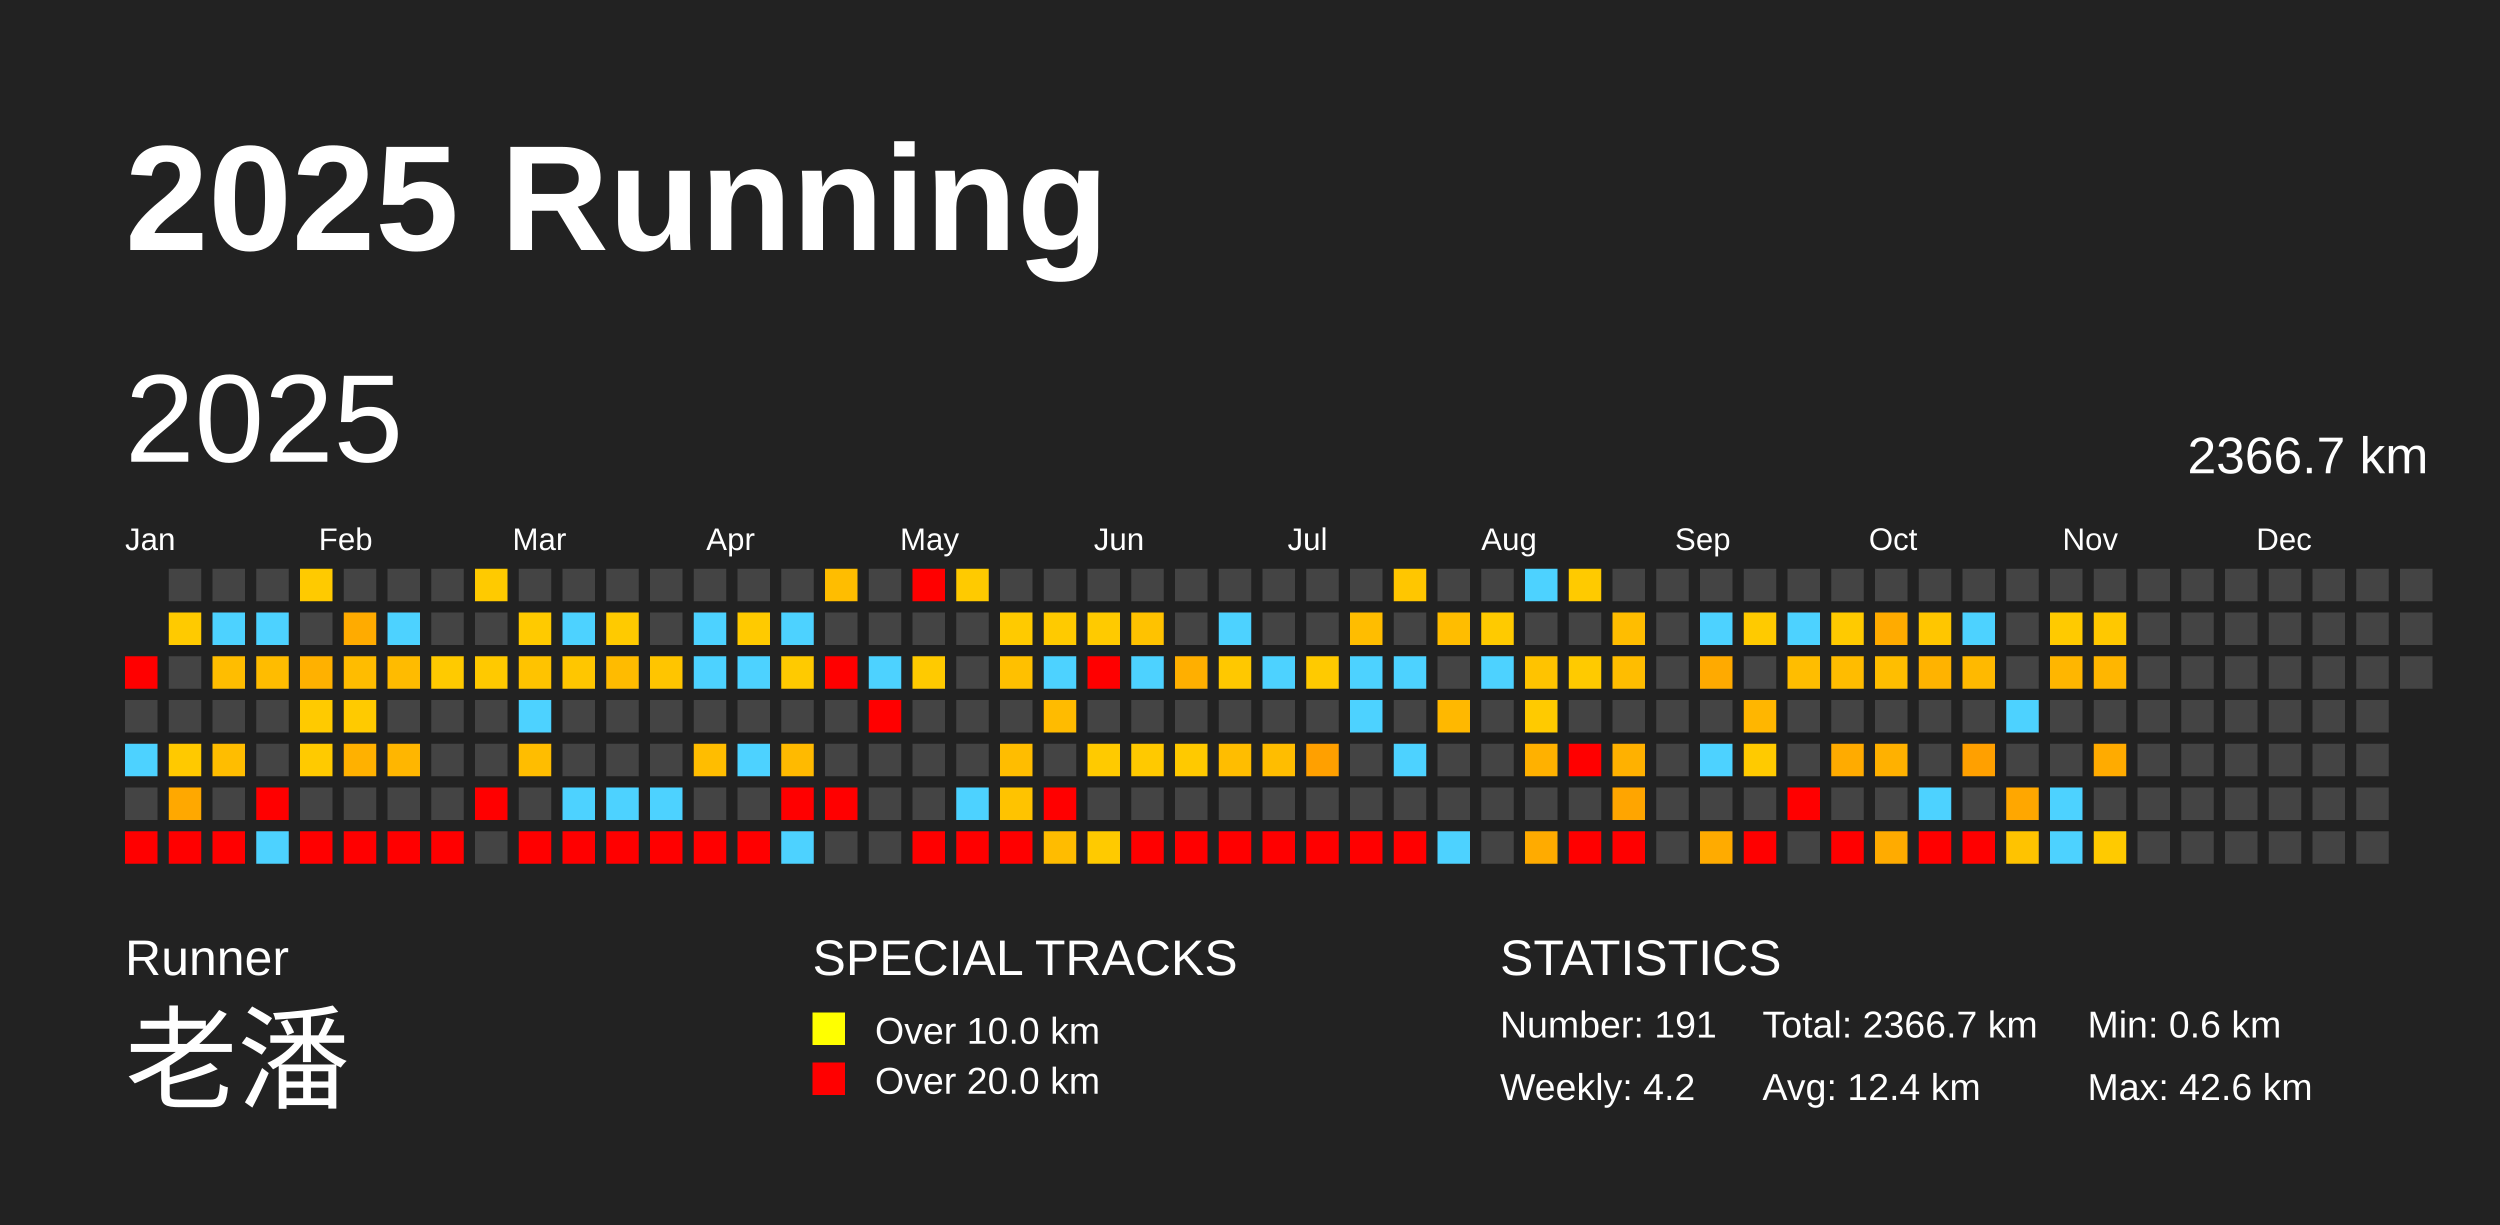
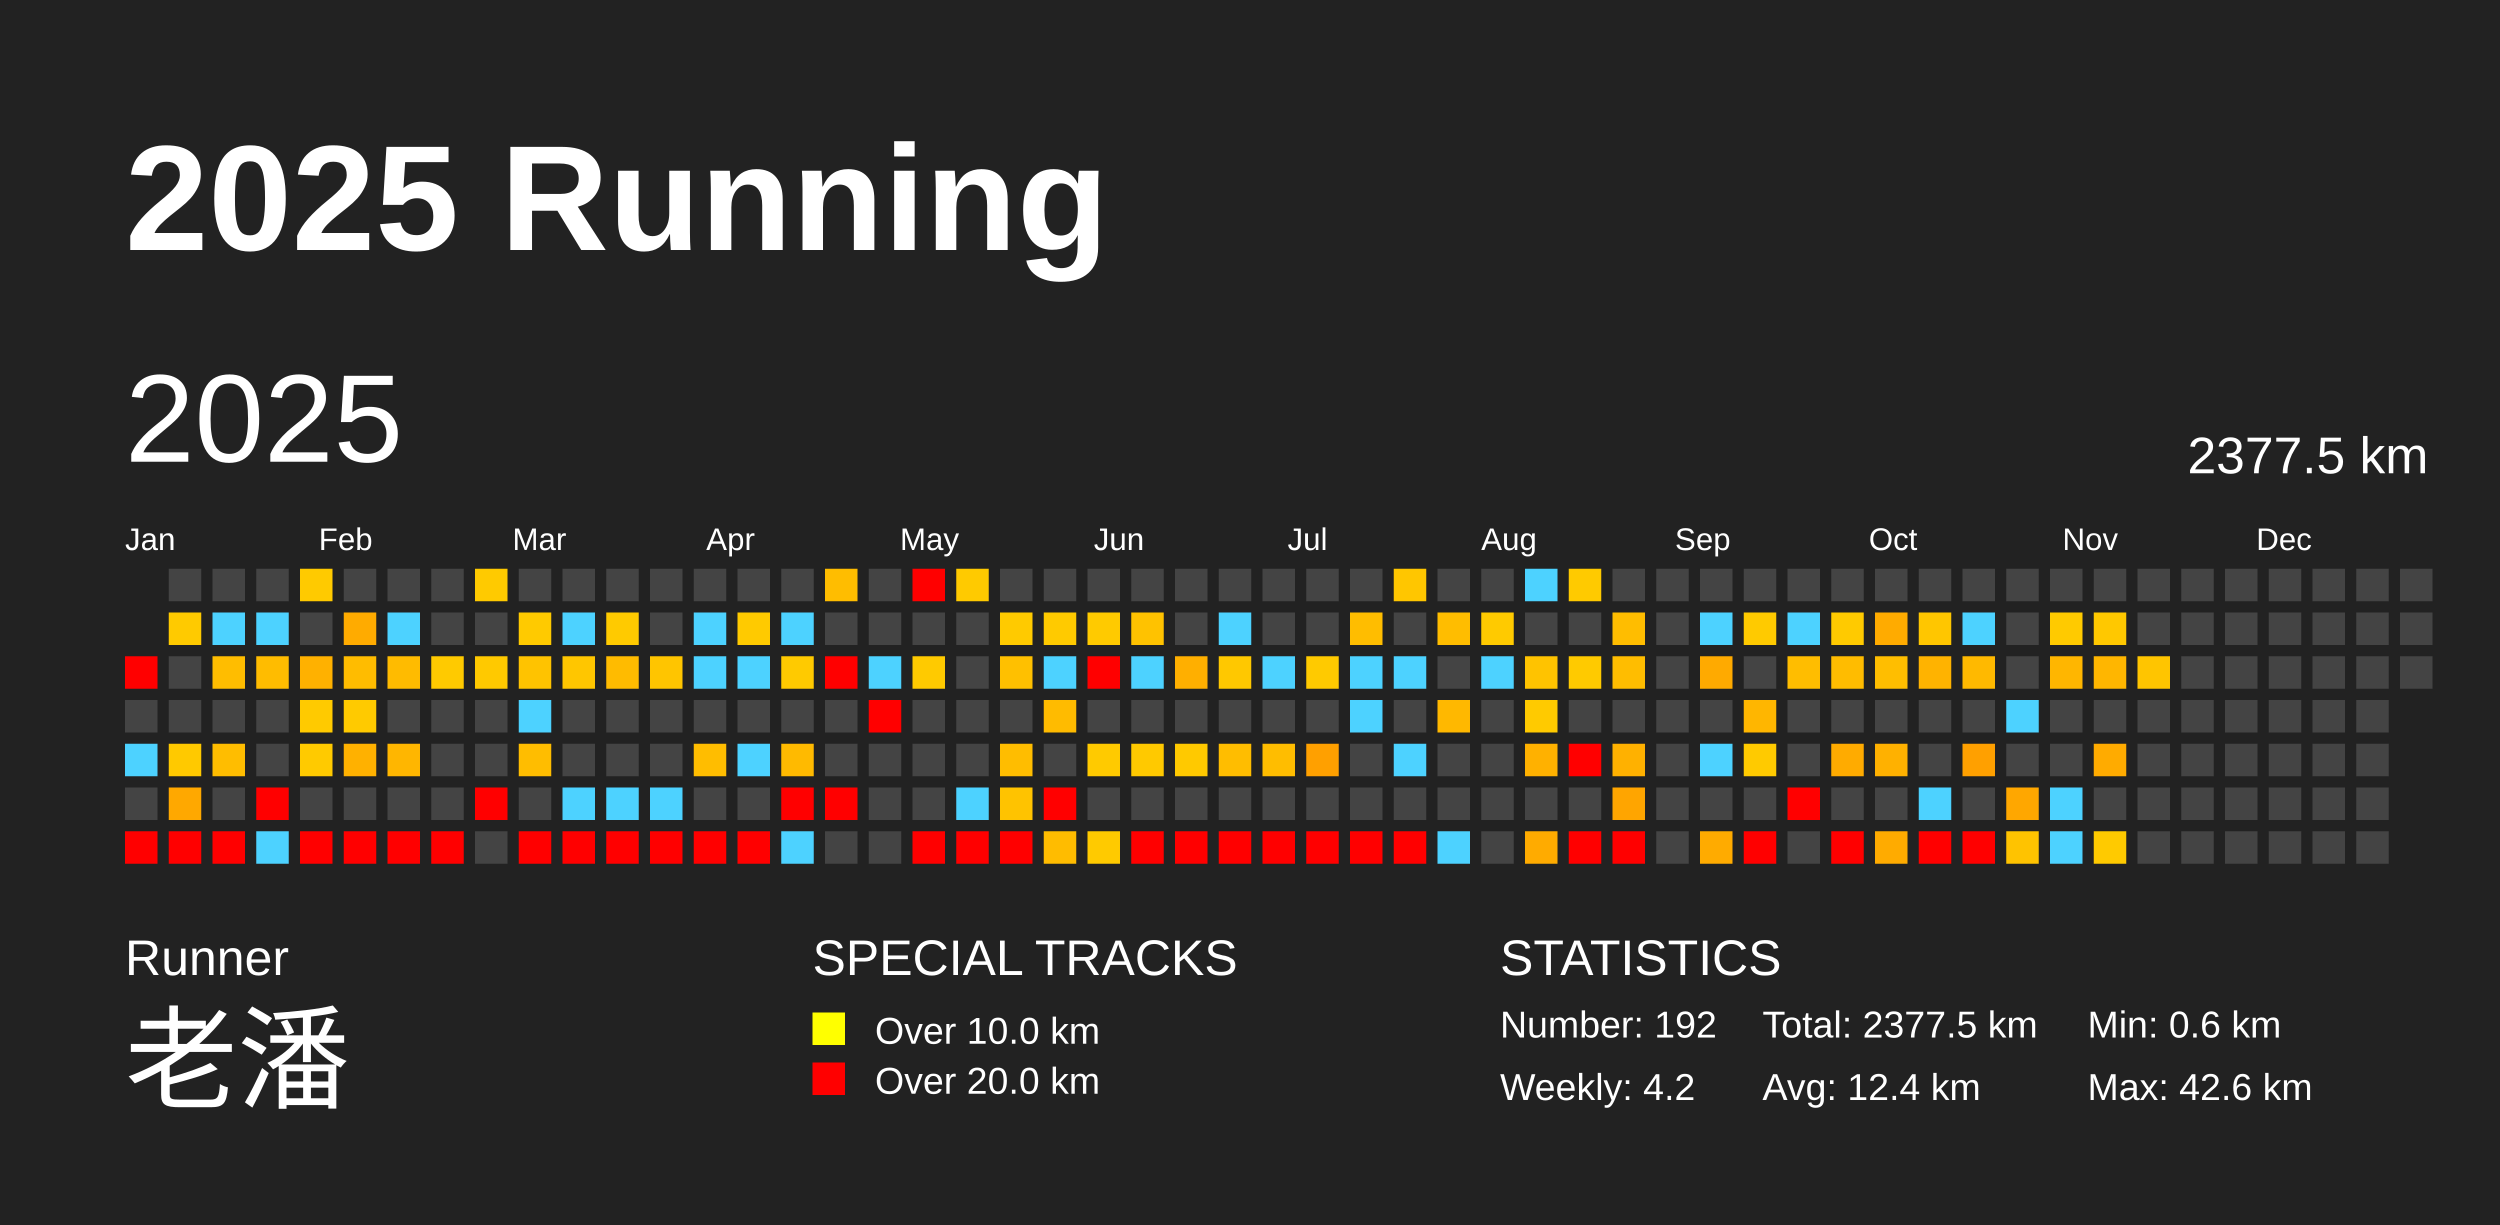
<svg xmlns="http://www.w3.org/2000/svg" baseProfile="full" height="98mm" version="1.1" viewBox="0,0,200,98" width="200mm">
  <defs />
  <rect fill="#222222" height="98" width="200" x="0" y="0" />
  <text fill="#FFFFFF" style="font-size:12px; font-family:Arial; font-weight:bold;" x="10" y="20">2025 Running</text>
  <text fill="#FFFFFF" style="font-size:4px; font-family:Arial" x="10" y="78">Runner</text>
  <text fill="#FFFFFF" style="font-size:9px; font-family:Arial" x="10" y="88">老潘</text>
  <text fill="#FFFFFF" style="font-size:4px; font-family:Arial" x="65" y="78">SPECIAL TRACKS</text>
  <rect fill="yellow" height="2.6" width="2.6" x="65" y="81" />
  <text fill="#FFFFFF" style="font-size:3px; font-family:Arial" x="70" y="83.5">Over 10.0 km</text>
  <rect fill="red" height="2.6" width="2.6" x="65" y="85" />
  <text fill="#FFFFFF" style="font-size:3px; font-family:Arial" x="70" y="87.5">Over 20.0 km</text>
  <text fill="#FFFFFF" style="font-size:4px; font-family:Arial" x="120" y="78">STATISTICS</text>
-   <text fill="#FFFFFF" style="font-size:3px; font-family:Arial" x="120" y="83">Number: 191</text>
+   <text fill="#FFFFFF" style="font-size:3px; font-family:Arial" x="120" y="83">Number: 192</text>
  <text fill="#FFFFFF" style="font-size:3px; font-family:Arial" x="120" y="88">Weekly: 4.2</text>
-   <text fill="#FFFFFF" style="font-size:3px; font-family:Arial" x="141" y="83">Total: 2366.7 km</text>
+   <text fill="#FFFFFF" style="font-size:3px; font-family:Arial" x="141" y="83">Total: 2377.5 km</text>
  <text fill="#FFFFFF" style="font-size:3px; font-family:Arial" x="141" y="88">Avg: 12.4 km</text>
  <text fill="#FFFFFF" style="font-size:3px; font-family:Arial" x="167" y="83">Min: 0.6 km</text>
  <text fill="#FFFFFF" style="font-size:3px; font-family:Arial" x="167" y="88">Max: 42.6 km</text>
  <text dominant-baseline="hanging" fill="#FFFFFF" style="font-size:10.0px; font-family:Arial;" x="10" y="30">2025</text>
-   <text dominant-baseline="hanging" fill="#FFFFFF" style="font-size:4.125px; font-family:Arial;" x="175" y="35">2366.7 km</text>
+   <text dominant-baseline="hanging" fill="#FFFFFF" style="font-size:4.125px; font-family:Arial;" x="175" y="35">2377.5 km</text>
  <text fill="#FFFFFF" style="font-size:2.5px; font-family:Arial" x="10.0" y="44">Jan</text>
  <text fill="#FFFFFF" style="font-size:2.5px; font-family:Arial" x="25.5" y="44">Feb</text>
  <text fill="#FFFFFF" style="font-size:2.5px; font-family:Arial" x="41.0" y="44">Mar</text>
  <text fill="#FFFFFF" style="font-size:2.5px; font-family:Arial" x="56.5" y="44">Apr</text>
  <text fill="#FFFFFF" style="font-size:2.5px; font-family:Arial" x="72.0" y="44">May</text>
  <text fill="#FFFFFF" style="font-size:2.5px; font-family:Arial" x="87.5" y="44">Jun</text>
  <text fill="#FFFFFF" style="font-size:2.5px; font-family:Arial" x="103.0" y="44">Jul</text>
  <text fill="#FFFFFF" style="font-size:2.5px; font-family:Arial" x="118.5" y="44">Aug</text>
  <text fill="#FFFFFF" style="font-size:2.5px; font-family:Arial" x="134.0" y="44">Sep</text>
  <text fill="#FFFFFF" style="font-size:2.5px; font-family:Arial" x="149.5" y="44">Oct</text>
  <text fill="#FFFFFF" style="font-size:2.5px; font-family:Arial" x="165.0" y="44">Nov</text>
  <text fill="#FFFFFF" style="font-size:2.5px; font-family:Arial" x="180.5" y="44">Dec</text>
  <rect fill="red" height="2.6" width="2.6" x="10.0" y="52.5" />
  <rect fill="#444444" height="2.6" width="2.6" x="10.0" y="56.0" />
  <rect fill="#4dd2ff" height="2.6" width="2.6" x="10.0" y="59.5" />
  <rect fill="#444444" height="2.6" width="2.6" x="10.0" y="63.0" />
  <rect fill="red" height="2.6" width="2.6" x="10.0" y="66.5" />
  <rect fill="#444444" height="2.6" width="2.6" x="13.5" y="45.5" />
  <rect fill="#ffca00" height="2.6" width="2.6" x="13.5" y="49.0" />
  <rect fill="#444444" height="2.6" width="2.6" x="13.5" y="52.5" />
  <rect fill="#444444" height="2.6" width="2.6" x="13.5" y="56.0" />
  <rect fill="#ffc900" height="2.6" width="2.6" x="13.5" y="59.5" />
  <rect fill="#ffa800" height="2.6" width="2.6" x="13.5" y="63.0" />
  <rect fill="red" height="2.6" width="2.6" x="13.5" y="66.5" />
  <rect fill="#444444" height="2.6" width="2.6" x="17.0" y="45.5" />
  <rect fill="#4dd2ff" height="2.6" width="2.6" x="17.0" y="49.0" />
  <rect fill="#ffbd00" height="2.6" width="2.6" x="17.0" y="52.5" />
  <rect fill="#444444" height="2.6" width="2.6" x="17.0" y="56.0" />
  <rect fill="#ffbd00" height="2.6" width="2.6" x="17.0" y="59.5" />
  <rect fill="#444444" height="2.6" width="2.6" x="17.0" y="63.0" />
  <rect fill="red" height="2.6" width="2.6" x="17.0" y="66.5" />
  <rect fill="#444444" height="2.6" width="2.6" x="20.5" y="45.5" />
  <rect fill="#4dd2ff" height="2.6" width="2.6" x="20.5" y="49.0" />
  <rect fill="#ffbc00" height="2.6" width="2.6" x="20.5" y="52.5" />
  <rect fill="#444444" height="2.6" width="2.6" x="20.5" y="56.0" />
  <rect fill="#444444" height="2.6" width="2.6" x="20.5" y="59.5" />
  <rect fill="red" height="2.6" width="2.6" x="20.5" y="63.0" />
  <rect fill="#4dd2ff" height="2.6" width="2.6" x="20.5" y="66.5" />
  <rect fill="#ffca00" height="2.6" width="2.6" x="24.0" y="45.5" />
  <rect fill="#444444" height="2.6" width="2.6" x="24.0" y="49.0" />
  <rect fill="#ffb100" height="2.6" width="2.6" x="24.0" y="52.5" />
  <rect fill="#ffca00" height="2.6" width="2.6" x="24.0" y="56.0" />
  <rect fill="#ffca00" height="2.6" width="2.6" x="24.0" y="59.5" />
  <rect fill="#444444" height="2.6" width="2.6" x="24.0" y="63.0" />
  <rect fill="red" height="2.6" width="2.6" x="24.0" y="66.5" />
  <rect fill="#444444" height="2.6" width="2.6" x="27.5" y="45.5" />
  <rect fill="#ffab00" height="2.6" width="2.6" x="27.5" y="49.0" />
  <rect fill="#ffbc00" height="2.6" width="2.6" x="27.5" y="52.5" />
  <rect fill="#ffca00" height="2.6" width="2.6" x="27.5" y="56.0" />
  <rect fill="#ffb100" height="2.6" width="2.6" x="27.5" y="59.5" />
  <rect fill="#444444" height="2.6" width="2.6" x="27.5" y="63.0" />
  <rect fill="red" height="2.6" width="2.6" x="27.5" y="66.5" />
  <rect fill="#444444" height="2.6" width="2.6" x="31.0" y="45.5" />
  <rect fill="#4dd2ff" height="2.6" width="2.6" x="31.0" y="49.0" />
  <rect fill="#ffbb00" height="2.6" width="2.6" x="31.0" y="52.5" />
  <rect fill="#444444" height="2.6" width="2.6" x="31.0" y="56.0" />
  <rect fill="#ffb600" height="2.6" width="2.6" x="31.0" y="59.5" />
  <rect fill="#444444" height="2.6" width="2.6" x="31.0" y="63.0" />
  <rect fill="red" height="2.6" width="2.6" x="31.0" y="66.5" />
  <rect fill="#444444" height="2.6" width="2.6" x="34.5" y="45.5" />
  <rect fill="#444444" height="2.6" width="2.6" x="34.5" y="49.0" />
  <rect fill="#ffca00" height="2.6" width="2.6" x="34.5" y="52.5" />
  <rect fill="#444444" height="2.6" width="2.6" x="34.5" y="56.0" />
  <rect fill="#444444" height="2.6" width="2.6" x="34.5" y="59.5" />
  <rect fill="#444444" height="2.6" width="2.6" x="34.5" y="63.0" />
  <rect fill="red" height="2.6" width="2.6" x="34.5" y="66.5" />
  <rect fill="#ffca00" height="2.6" width="2.6" x="38.0" y="45.5" />
  <rect fill="#444444" height="2.6" width="2.6" x="38.0" y="49.0" />
  <rect fill="#ffc900" height="2.6" width="2.6" x="38.0" y="52.5" />
  <rect fill="#444444" height="2.6" width="2.6" x="38.0" y="56.0" />
  <rect fill="#444444" height="2.6" width="2.6" x="38.0" y="59.5" />
  <rect fill="red" height="2.6" width="2.6" x="38.0" y="63.0" />
  <rect fill="#444444" height="2.6" width="2.6" x="38.0" y="66.5" />
  <rect fill="#444444" height="2.6" width="2.6" x="41.5" y="45.5" />
  <rect fill="#ffca00" height="2.6" width="2.6" x="41.5" y="49.0" />
  <rect fill="#ffc300" height="2.6" width="2.6" x="41.5" y="52.5" />
  <rect fill="#4dd2ff" height="2.6" width="2.6" x="41.5" y="56.0" />
  <rect fill="#ffbd00" height="2.6" width="2.6" x="41.5" y="59.5" />
  <rect fill="#444444" height="2.6" width="2.6" x="41.5" y="63.0" />
  <rect fill="red" height="2.6" width="2.6" x="41.5" y="66.5" />
  <rect fill="#444444" height="2.6" width="2.6" x="45.0" y="45.5" />
  <rect fill="#4dd2ff" height="2.6" width="2.6" x="45.0" y="49.0" />
  <rect fill="#ffc600" height="2.6" width="2.6" x="45.0" y="52.5" />
  <rect fill="#444444" height="2.6" width="2.6" x="45.0" y="56.0" />
  <rect fill="#444444" height="2.6" width="2.6" x="45.0" y="59.5" />
  <rect fill="#4dd2ff" height="2.6" width="2.6" x="45.0" y="63.0" />
  <rect fill="red" height="2.6" width="2.6" x="45.0" y="66.5" />
  <rect fill="#444444" height="2.6" width="2.6" x="48.5" y="45.5" />
  <rect fill="#ffca00" height="2.6" width="2.6" x="48.5" y="49.0" />
  <rect fill="#ffbb00" height="2.6" width="2.6" x="48.5" y="52.5" />
  <rect fill="#444444" height="2.6" width="2.6" x="48.5" y="56.0" />
  <rect fill="#444444" height="2.6" width="2.6" x="48.5" y="59.5" />
  <rect fill="#4dd2ff" height="2.6" width="2.6" x="48.5" y="63.0" />
  <rect fill="red" height="2.6" width="2.6" x="48.5" y="66.5" />
  <rect fill="#444444" height="2.6" width="2.6" x="52.0" y="45.5" />
  <rect fill="#444444" height="2.6" width="2.6" x="52.0" y="49.0" />
  <rect fill="#ffc500" height="2.6" width="2.6" x="52.0" y="52.5" />
  <rect fill="#444444" height="2.6" width="2.6" x="52.0" y="56.0" />
  <rect fill="#444444" height="2.6" width="2.6" x="52.0" y="59.5" />
  <rect fill="#4dd2ff" height="2.6" width="2.6" x="52.0" y="63.0" />
  <rect fill="red" height="2.6" width="2.6" x="52.0" y="66.5" />
  <rect fill="#444444" height="2.6" width="2.6" x="55.5" y="45.5" />
  <rect fill="#4dd2ff" height="2.6" width="2.6" x="55.5" y="49.0" />
  <rect fill="#4dd2ff" height="2.6" width="2.6" x="55.5" y="52.5" />
  <rect fill="#444444" height="2.6" width="2.6" x="55.5" y="56.0" />
  <rect fill="#ffbd00" height="2.6" width="2.6" x="55.5" y="59.5" />
  <rect fill="#444444" height="2.6" width="2.6" x="55.5" y="63.0" />
  <rect fill="red" height="2.6" width="2.6" x="55.5" y="66.5" />
  <rect fill="#444444" height="2.6" width="2.6" x="59.0" y="45.5" />
  <rect fill="#ffca00" height="2.6" width="2.6" x="59.0" y="49.0" />
  <rect fill="#4dd2ff" height="2.6" width="2.6" x="59.0" y="52.5" />
  <rect fill="#444444" height="2.6" width="2.6" x="59.0" y="56.0" />
  <rect fill="#4dd2ff" height="2.6" width="2.6" x="59.0" y="59.5" />
  <rect fill="#444444" height="2.6" width="2.6" x="59.0" y="63.0" />
  <rect fill="red" height="2.6" width="2.6" x="59.0" y="66.5" />
  <rect fill="#444444" height="2.6" width="2.6" x="62.5" y="45.5" />
  <rect fill="#4dd2ff" height="2.6" width="2.6" x="62.5" y="49.0" />
  <rect fill="#ffca00" height="2.6" width="2.6" x="62.5" y="52.5" />
  <rect fill="#444444" height="2.6" width="2.6" x="62.5" y="56.0" />
  <rect fill="#ffba00" height="2.6" width="2.6" x="62.5" y="59.5" />
  <rect fill="red" height="2.6" width="2.6" x="62.5" y="63.0" />
  <rect fill="#4dd2ff" height="2.6" width="2.6" x="62.5" y="66.5" />
  <rect fill="#ffbd00" height="2.6" width="2.6" x="66.0" y="45.5" />
  <rect fill="#444444" height="2.6" width="2.6" x="66.0" y="49.0" />
  <rect fill="red" height="2.6" width="2.6" x="66.0" y="52.5" />
  <rect fill="#444444" height="2.6" width="2.6" x="66.0" y="56.0" />
  <rect fill="#444444" height="2.6" width="2.6" x="66.0" y="59.5" />
  <rect fill="red" height="2.6" width="2.6" x="66.0" y="63.0" />
  <rect fill="#444444" height="2.6" width="2.6" x="66.0" y="66.5" />
  <rect fill="#444444" height="2.6" width="2.6" x="69.5" y="45.5" />
  <rect fill="#444444" height="2.6" width="2.6" x="69.5" y="49.0" />
  <rect fill="#4dd2ff" height="2.6" width="2.6" x="69.5" y="52.5" />
  <rect fill="red" height="2.6" width="2.6" x="69.5" y="56.0" />
  <rect fill="#444444" height="2.6" width="2.6" x="69.5" y="59.5" />
  <rect fill="#444444" height="2.6" width="2.6" x="69.5" y="63.0" />
  <rect fill="#444444" height="2.6" width="2.6" x="69.5" y="66.5" />
  <rect fill="red" height="2.6" width="2.6" x="73.0" y="45.5" />
  <rect fill="#444444" height="2.6" width="2.6" x="73.0" y="49.0" />
  <rect fill="#ffca00" height="2.6" width="2.6" x="73.0" y="52.5" />
  <rect fill="#444444" height="2.6" width="2.6" x="73.0" y="56.0" />
  <rect fill="#444444" height="2.6" width="2.6" x="73.0" y="59.5" />
  <rect fill="#444444" height="2.6" width="2.6" x="73.0" y="63.0" />
  <rect fill="red" height="2.6" width="2.6" x="73.0" y="66.5" />
  <rect fill="#ffca00" height="2.6" width="2.6" x="76.5" y="45.5" />
  <rect fill="#444444" height="2.6" width="2.6" x="76.5" y="49.0" />
  <rect fill="#444444" height="2.6" width="2.6" x="76.5" y="52.5" />
  <rect fill="#444444" height="2.6" width="2.6" x="76.5" y="56.0" />
  <rect fill="#444444" height="2.6" width="2.6" x="76.5" y="59.5" />
  <rect fill="#4dd2ff" height="2.6" width="2.6" x="76.5" y="63.0" />
  <rect fill="red" height="2.6" width="2.6" x="76.5" y="66.5" />
  <rect fill="#444444" height="2.6" width="2.6" x="80.0" y="45.5" />
  <rect fill="#ffca00" height="2.6" width="2.6" x="80.0" y="49.0" />
  <rect fill="#ffc000" height="2.6" width="2.6" x="80.0" y="52.5" />
  <rect fill="#444444" height="2.6" width="2.6" x="80.0" y="56.0" />
  <rect fill="#ffbd00" height="2.6" width="2.6" x="80.0" y="59.5" />
  <rect fill="#ffc300" height="2.6" width="2.6" x="80.0" y="63.0" />
  <rect fill="red" height="2.6" width="2.6" x="80.0" y="66.5" />
  <rect fill="#444444" height="2.6" width="2.6" x="83.5" y="45.5" />
  <rect fill="#ffca00" height="2.6" width="2.6" x="83.5" y="49.0" />
  <rect fill="#4dd2ff" height="2.6" width="2.6" x="83.5" y="52.5" />
  <rect fill="#ffbb00" height="2.6" width="2.6" x="83.5" y="56.0" />
  <rect fill="#444444" height="2.6" width="2.6" x="83.5" y="59.5" />
  <rect fill="red" height="2.6" width="2.6" x="83.5" y="63.0" />
  <rect fill="#ffbc00" height="2.6" width="2.6" x="83.5" y="66.5" />
  <rect fill="#444444" height="2.6" width="2.6" x="87.0" y="45.5" />
  <rect fill="#ffca00" height="2.6" width="2.6" x="87.0" y="49.0" />
  <rect fill="red" height="2.6" width="2.6" x="87.0" y="52.5" />
  <rect fill="#444444" height="2.6" width="2.6" x="87.0" y="56.0" />
  <rect fill="#ffca00" height="2.6" width="2.6" x="87.0" y="59.5" />
  <rect fill="#444444" height="2.6" width="2.6" x="87.0" y="63.0" />
  <rect fill="#ffca00" height="2.6" width="2.6" x="87.0" y="66.5" />
  <rect fill="#444444" height="2.6" width="2.6" x="90.5" y="45.5" />
  <rect fill="#ffc200" height="2.6" width="2.6" x="90.5" y="49.0" />
  <rect fill="#4dd2ff" height="2.6" width="2.6" x="90.5" y="52.5" />
  <rect fill="#444444" height="2.6" width="2.6" x="90.5" y="56.0" />
  <rect fill="#ffc900" height="2.6" width="2.6" x="90.5" y="59.5" />
  <rect fill="#444444" height="2.6" width="2.6" x="90.5" y="63.0" />
  <rect fill="red" height="2.6" width="2.6" x="90.5" y="66.5" />
  <rect fill="#444444" height="2.6" width="2.6" x="94.0" y="45.5" />
  <rect fill="#444444" height="2.6" width="2.6" x="94.0" y="49.0" />
  <rect fill="#ffaf00" height="2.6" width="2.6" x="94.0" y="52.5" />
  <rect fill="#444444" height="2.6" width="2.6" x="94.0" y="56.0" />
  <rect fill="#ffc900" height="2.6" width="2.6" x="94.0" y="59.5" />
  <rect fill="#444444" height="2.6" width="2.6" x="94.0" y="63.0" />
  <rect fill="red" height="2.6" width="2.6" x="94.0" y="66.5" />
  <rect fill="#444444" height="2.6" width="2.6" x="97.5" y="45.5" />
  <rect fill="#4dd2ff" height="2.6" width="2.6" x="97.5" y="49.0" />
  <rect fill="#ffc800" height="2.6" width="2.6" x="97.5" y="52.5" />
  <rect fill="#444444" height="2.6" width="2.6" x="97.5" y="56.0" />
  <rect fill="#ffbd00" height="2.6" width="2.6" x="97.5" y="59.5" />
  <rect fill="#444444" height="2.6" width="2.6" x="97.5" y="63.0" />
  <rect fill="red" height="2.6" width="2.6" x="97.5" y="66.5" />
  <rect fill="#444444" height="2.6" width="2.6" x="101.0" y="45.5" />
  <rect fill="#444444" height="2.6" width="2.6" x="101.0" y="49.0" />
  <rect fill="#4dd2ff" height="2.6" width="2.6" x="101.0" y="52.5" />
  <rect fill="#444444" height="2.6" width="2.6" x="101.0" y="56.0" />
  <rect fill="#ffbd00" height="2.6" width="2.6" x="101.0" y="59.5" />
  <rect fill="#444444" height="2.6" width="2.6" x="101.0" y="63.0" />
  <rect fill="red" height="2.6" width="2.6" x="101.0" y="66.5" />
  <rect fill="#444444" height="2.6" width="2.6" x="104.5" y="45.5" />
  <rect fill="#444444" height="2.6" width="2.6" x="104.5" y="49.0" />
  <rect fill="#ffca00" height="2.6" width="2.6" x="104.5" y="52.5" />
  <rect fill="#444444" height="2.6" width="2.6" x="104.5" y="56.0" />
  <rect fill="#ffa000" height="2.6" width="2.6" x="104.5" y="59.5" />
  <rect fill="#444444" height="2.6" width="2.6" x="104.5" y="63.0" />
  <rect fill="red" height="2.6" width="2.6" x="104.5" y="66.5" />
  <rect fill="#444444" height="2.6" width="2.6" x="108.0" y="45.5" />
  <rect fill="#ffbd00" height="2.6" width="2.6" x="108.0" y="49.0" />
  <rect fill="#4dd2ff" height="2.6" width="2.6" x="108.0" y="52.5" />
  <rect fill="#4dd2ff" height="2.6" width="2.6" x="108.0" y="56.0" />
  <rect fill="#444444" height="2.6" width="2.6" x="108.0" y="59.5" />
  <rect fill="#444444" height="2.6" width="2.6" x="108.0" y="63.0" />
  <rect fill="red" height="2.6" width="2.6" x="108.0" y="66.5" />
  <rect fill="#ffc600" height="2.6" width="2.6" x="111.5" y="45.5" />
  <rect fill="#444444" height="2.6" width="2.6" x="111.5" y="49.0" />
  <rect fill="#4dd2ff" height="2.6" width="2.6" x="111.5" y="52.5" />
  <rect fill="#444444" height="2.6" width="2.6" x="111.5" y="56.0" />
  <rect fill="#4dd2ff" height="2.6" width="2.6" x="111.5" y="59.5" />
  <rect fill="#444444" height="2.6" width="2.6" x="111.5" y="63.0" />
  <rect fill="red" height="2.6" width="2.6" x="111.5" y="66.5" />
  <rect fill="#444444" height="2.6" width="2.6" x="115.0" y="45.5" />
  <rect fill="#ffbd00" height="2.6" width="2.6" x="115.0" y="49.0" />
  <rect fill="#444444" height="2.6" width="2.6" x="115.0" y="52.5" />
  <rect fill="#ffb800" height="2.6" width="2.6" x="115.0" y="56.0" />
  <rect fill="#444444" height="2.6" width="2.6" x="115.0" y="59.5" />
  <rect fill="#444444" height="2.6" width="2.6" x="115.0" y="63.0" />
  <rect fill="#4dd2ff" height="2.6" width="2.6" x="115.0" y="66.5" />
  <rect fill="#444444" height="2.6" width="2.6" x="118.5" y="45.5" />
  <rect fill="#ffca00" height="2.6" width="2.6" x="118.5" y="49.0" />
  <rect fill="#4dd2ff" height="2.6" width="2.6" x="118.5" y="52.5" />
  <rect fill="#444444" height="2.6" width="2.6" x="118.5" y="56.0" />
  <rect fill="#444444" height="2.6" width="2.6" x="118.5" y="59.5" />
  <rect fill="#444444" height="2.6" width="2.6" x="118.5" y="63.0" />
  <rect fill="#444444" height="2.6" width="2.6" x="118.5" y="66.5" />
  <rect fill="#4dd2ff" height="2.6" width="2.6" x="122.0" y="45.5" />
  <rect fill="#444444" height="2.6" width="2.6" x="122.0" y="49.0" />
  <rect fill="#ffc300" height="2.6" width="2.6" x="122.0" y="52.5" />
  <rect fill="#ffca00" height="2.6" width="2.6" x="122.0" y="56.0" />
  <rect fill="#ffb100" height="2.6" width="2.6" x="122.0" y="59.5" />
  <rect fill="#444444" height="2.6" width="2.6" x="122.0" y="63.0" />
  <rect fill="#ffab00" height="2.6" width="2.6" x="122.0" y="66.5" />
  <rect fill="#ffca00" height="2.6" width="2.6" x="125.5" y="45.5" />
  <rect fill="#444444" height="2.6" width="2.6" x="125.5" y="49.0" />
  <rect fill="#ffca00" height="2.6" width="2.6" x="125.5" y="52.5" />
  <rect fill="#444444" height="2.6" width="2.6" x="125.5" y="56.0" />
  <rect fill="red" height="2.6" width="2.6" x="125.5" y="59.5" />
  <rect fill="#444444" height="2.6" width="2.6" x="125.5" y="63.0" />
  <rect fill="red" height="2.6" width="2.6" x="125.5" y="66.5" />
  <rect fill="#444444" height="2.6" width="2.6" x="129.0" y="45.5" />
  <rect fill="#ffbd00" height="2.6" width="2.6" x="129.0" y="49.0" />
  <rect fill="#ffbd00" height="2.6" width="2.6" x="129.0" y="52.5" />
  <rect fill="#444444" height="2.6" width="2.6" x="129.0" y="56.0" />
  <rect fill="#ffb100" height="2.6" width="2.6" x="129.0" y="59.5" />
  <rect fill="#ffa500" height="2.6" width="2.6" x="129.0" y="63.0" />
  <rect fill="red" height="2.6" width="2.6" x="129.0" y="66.5" />
  <rect fill="#444444" height="2.6" width="2.6" x="132.5" y="45.5" />
  <rect fill="#444444" height="2.6" width="2.6" x="132.5" y="49.0" />
  <rect fill="#444444" height="2.6" width="2.6" x="132.5" y="52.5" />
  <rect fill="#444444" height="2.6" width="2.6" x="132.5" y="56.0" />
  <rect fill="#444444" height="2.6" width="2.6" x="132.5" y="59.5" />
  <rect fill="#444444" height="2.6" width="2.6" x="132.5" y="63.0" />
  <rect fill="#444444" height="2.6" width="2.6" x="132.5" y="66.5" />
  <rect fill="#444444" height="2.6" width="2.6" x="136.0" y="45.5" />
  <rect fill="#4dd2ff" height="2.6" width="2.6" x="136.0" y="49.0" />
  <rect fill="#ffaa00" height="2.6" width="2.6" x="136.0" y="52.5" />
  <rect fill="#444444" height="2.6" width="2.6" x="136.0" y="56.0" />
  <rect fill="#4dd2ff" height="2.6" width="2.6" x="136.0" y="59.5" />
  <rect fill="#444444" height="2.6" width="2.6" x="136.0" y="63.0" />
  <rect fill="#ffab00" height="2.6" width="2.6" x="136.0" y="66.5" />
  <rect fill="#444444" height="2.6" width="2.6" x="139.5" y="45.5" />
  <rect fill="#ffca00" height="2.6" width="2.6" x="139.5" y="49.0" />
  <rect fill="#444444" height="2.6" width="2.6" x="139.5" y="52.5" />
  <rect fill="#ffb600" height="2.6" width="2.6" x="139.5" y="56.0" />
  <rect fill="#ffca00" height="2.6" width="2.6" x="139.5" y="59.5" />
  <rect fill="#444444" height="2.6" width="2.6" x="139.5" y="63.0" />
  <rect fill="red" height="2.6" width="2.6" x="139.5" y="66.5" />
  <rect fill="#444444" height="2.6" width="2.6" x="143.0" y="45.5" />
  <rect fill="#4dd2ff" height="2.6" width="2.6" x="143.0" y="49.0" />
  <rect fill="#ffbd00" height="2.6" width="2.6" x="143.0" y="52.5" />
  <rect fill="#444444" height="2.6" width="2.6" x="143.0" y="56.0" />
  <rect fill="#444444" height="2.6" width="2.6" x="143.0" y="59.5" />
  <rect fill="red" height="2.6" width="2.6" x="143.0" y="63.0" />
  <rect fill="#444444" height="2.6" width="2.6" x="143.0" y="66.5" />
  <rect fill="#444444" height="2.6" width="2.6" x="146.5" y="45.5" />
  <rect fill="#ffca00" height="2.6" width="2.6" x="146.5" y="49.0" />
  <rect fill="#ffbc00" height="2.6" width="2.6" x="146.5" y="52.5" />
  <rect fill="#444444" height="2.6" width="2.6" x="146.5" y="56.0" />
  <rect fill="#ffab00" height="2.6" width="2.6" x="146.5" y="59.5" />
  <rect fill="#444444" height="2.6" width="2.6" x="146.5" y="63.0" />
  <rect fill="red" height="2.6" width="2.6" x="146.5" y="66.5" />
  <rect fill="#444444" height="2.6" width="2.6" x="150.0" y="45.5" />
  <rect fill="#ffab00" height="2.6" width="2.6" x="150.0" y="49.0" />
  <rect fill="#ffbe00" height="2.6" width="2.6" x="150.0" y="52.5" />
  <rect fill="#444444" height="2.6" width="2.6" x="150.0" y="56.0" />
  <rect fill="#ffb100" height="2.6" width="2.6" x="150.0" y="59.5" />
  <rect fill="#444444" height="2.6" width="2.6" x="150.0" y="63.0" />
  <rect fill="#ffab00" height="2.6" width="2.6" x="150.0" y="66.5" />
  <rect fill="#444444" height="2.6" width="2.6" x="153.5" y="45.5" />
  <rect fill="#ffc600" height="2.6" width="2.6" x="153.5" y="49.0" />
  <rect fill="#ffb300" height="2.6" width="2.6" x="153.5" y="52.5" />
  <rect fill="#444444" height="2.6" width="2.6" x="153.5" y="56.0" />
  <rect fill="#444444" height="2.6" width="2.6" x="153.5" y="59.5" />
  <rect fill="#4dd2ff" height="2.6" width="2.6" x="153.5" y="63.0" />
  <rect fill="red" height="2.6" width="2.6" x="153.5" y="66.5" />
  <rect fill="#444444" height="2.6" width="2.6" x="157.0" y="45.5" />
  <rect fill="#4dd2ff" height="2.6" width="2.6" x="157.0" y="49.0" />
  <rect fill="#ffb900" height="2.6" width="2.6" x="157.0" y="52.5" />
  <rect fill="#444444" height="2.6" width="2.6" x="157.0" y="56.0" />
  <rect fill="#ffa000" height="2.6" width="2.6" x="157.0" y="59.5" />
  <rect fill="#444444" height="2.6" width="2.6" x="157.0" y="63.0" />
  <rect fill="red" height="2.6" width="2.6" x="157.0" y="66.5" />
  <rect fill="#444444" height="2.6" width="2.6" x="160.5" y="45.5" />
  <rect fill="#444444" height="2.6" width="2.6" x="160.5" y="49.0" />
  <rect fill="#444444" height="2.6" width="2.6" x="160.5" y="52.5" />
  <rect fill="#4dd2ff" height="2.6" width="2.6" x="160.5" y="56.0" />
  <rect fill="#444444" height="2.6" width="2.6" x="160.5" y="59.5" />
  <rect fill="#ffa700" height="2.6" width="2.6" x="160.5" y="63.0" />
  <rect fill="#ffc300" height="2.6" width="2.6" x="160.5" y="66.5" />
  <rect fill="#444444" height="2.6" width="2.6" x="164.0" y="45.5" />
  <rect fill="#ffca00" height="2.6" width="2.6" x="164.0" y="49.0" />
  <rect fill="#ffb600" height="2.6" width="2.6" x="164.0" y="52.5" />
  <rect fill="#444444" height="2.6" width="2.6" x="164.0" y="56.0" />
  <rect fill="#444444" height="2.6" width="2.6" x="164.0" y="59.5" />
  <rect fill="#4dd2ff" height="2.6" width="2.6" x="164.0" y="63.0" />
  <rect fill="#4dd2ff" height="2.6" width="2.6" x="164.0" y="66.5" />
  <rect fill="#444444" height="2.6" width="2.6" x="167.5" y="45.5" />
  <rect fill="#ffc800" height="2.6" width="2.6" x="167.5" y="49.0" />
  <rect fill="#ffb600" height="2.6" width="2.6" x="167.5" y="52.5" />
  <rect fill="#444444" height="2.6" width="2.6" x="167.5" y="56.0" />
  <rect fill="#ffab00" height="2.6" width="2.6" x="167.5" y="59.5" />
  <rect fill="#444444" height="2.6" width="2.6" x="167.5" y="63.0" />
  <rect fill="#ffca00" height="2.6" width="2.6" x="167.5" y="66.5" />
  <rect fill="#444444" height="2.6" width="2.6" x="171.0" y="45.5" />
  <rect fill="#444444" height="2.6" width="2.6" x="171.0" y="49.0" />
-   <rect fill="#444444" height="2.6" width="2.6" x="171.0" y="52.5" />
+   <rect fill="#ffc500" height="2.6" width="2.6" x="171.0" y="52.5" />
  <rect fill="#444444" height="2.6" width="2.6" x="171.0" y="56.0" />
  <rect fill="#444444" height="2.6" width="2.6" x="171.0" y="59.5" />
  <rect fill="#444444" height="2.6" width="2.6" x="171.0" y="63.0" />
  <rect fill="#444444" height="2.6" width="2.6" x="171.0" y="66.5" />
  <rect fill="#444444" height="2.6" width="2.6" x="174.5" y="45.5" />
  <rect fill="#444444" height="2.6" width="2.6" x="174.5" y="49.0" />
  <rect fill="#444444" height="2.6" width="2.6" x="174.5" y="52.5" />
  <rect fill="#444444" height="2.6" width="2.6" x="174.5" y="56.0" />
  <rect fill="#444444" height="2.6" width="2.6" x="174.5" y="59.5" />
  <rect fill="#444444" height="2.6" width="2.6" x="174.5" y="63.0" />
  <rect fill="#444444" height="2.6" width="2.6" x="174.5" y="66.5" />
  <rect fill="#444444" height="2.6" width="2.6" x="178.0" y="45.5" />
  <rect fill="#444444" height="2.6" width="2.6" x="178.0" y="49.0" />
  <rect fill="#444444" height="2.6" width="2.6" x="178.0" y="52.5" />
  <rect fill="#444444" height="2.6" width="2.6" x="178.0" y="56.0" />
  <rect fill="#444444" height="2.6" width="2.6" x="178.0" y="59.5" />
  <rect fill="#444444" height="2.6" width="2.6" x="178.0" y="63.0" />
  <rect fill="#444444" height="2.6" width="2.6" x="178.0" y="66.5" />
  <rect fill="#444444" height="2.6" width="2.6" x="181.5" y="45.5" />
  <rect fill="#444444" height="2.6" width="2.6" x="181.5" y="49.0" />
  <rect fill="#444444" height="2.6" width="2.6" x="181.5" y="52.5" />
  <rect fill="#444444" height="2.6" width="2.6" x="181.5" y="56.0" />
  <rect fill="#444444" height="2.6" width="2.6" x="181.5" y="59.5" />
  <rect fill="#444444" height="2.6" width="2.6" x="181.5" y="63.0" />
  <rect fill="#444444" height="2.6" width="2.6" x="181.5" y="66.5" />
  <rect fill="#444444" height="2.6" width="2.6" x="185.0" y="45.5" />
  <rect fill="#444444" height="2.6" width="2.6" x="185.0" y="49.0" />
  <rect fill="#444444" height="2.6" width="2.6" x="185.0" y="52.5" />
  <rect fill="#444444" height="2.6" width="2.6" x="185.0" y="56.0" />
  <rect fill="#444444" height="2.6" width="2.6" x="185.0" y="59.5" />
  <rect fill="#444444" height="2.6" width="2.6" x="185.0" y="63.0" />
  <rect fill="#444444" height="2.6" width="2.6" x="185.0" y="66.5" />
  <rect fill="#444444" height="2.6" width="2.6" x="188.5" y="45.5" />
  <rect fill="#444444" height="2.6" width="2.6" x="188.5" y="49.0" />
  <rect fill="#444444" height="2.6" width="2.6" x="188.5" y="52.5" />
  <rect fill="#444444" height="2.6" width="2.6" x="188.5" y="56.0" />
  <rect fill="#444444" height="2.6" width="2.6" x="188.5" y="59.5" />
  <rect fill="#444444" height="2.6" width="2.6" x="188.5" y="63.0" />
  <rect fill="#444444" height="2.6" width="2.6" x="188.5" y="66.5" />
  <rect fill="#444444" height="2.6" width="2.6" x="192.0" y="45.5" />
  <rect fill="#444444" height="2.6" width="2.6" x="192.0" y="49.0" />
  <rect fill="#444444" height="2.6" width="2.6" x="192.0" y="52.5" />
</svg>
